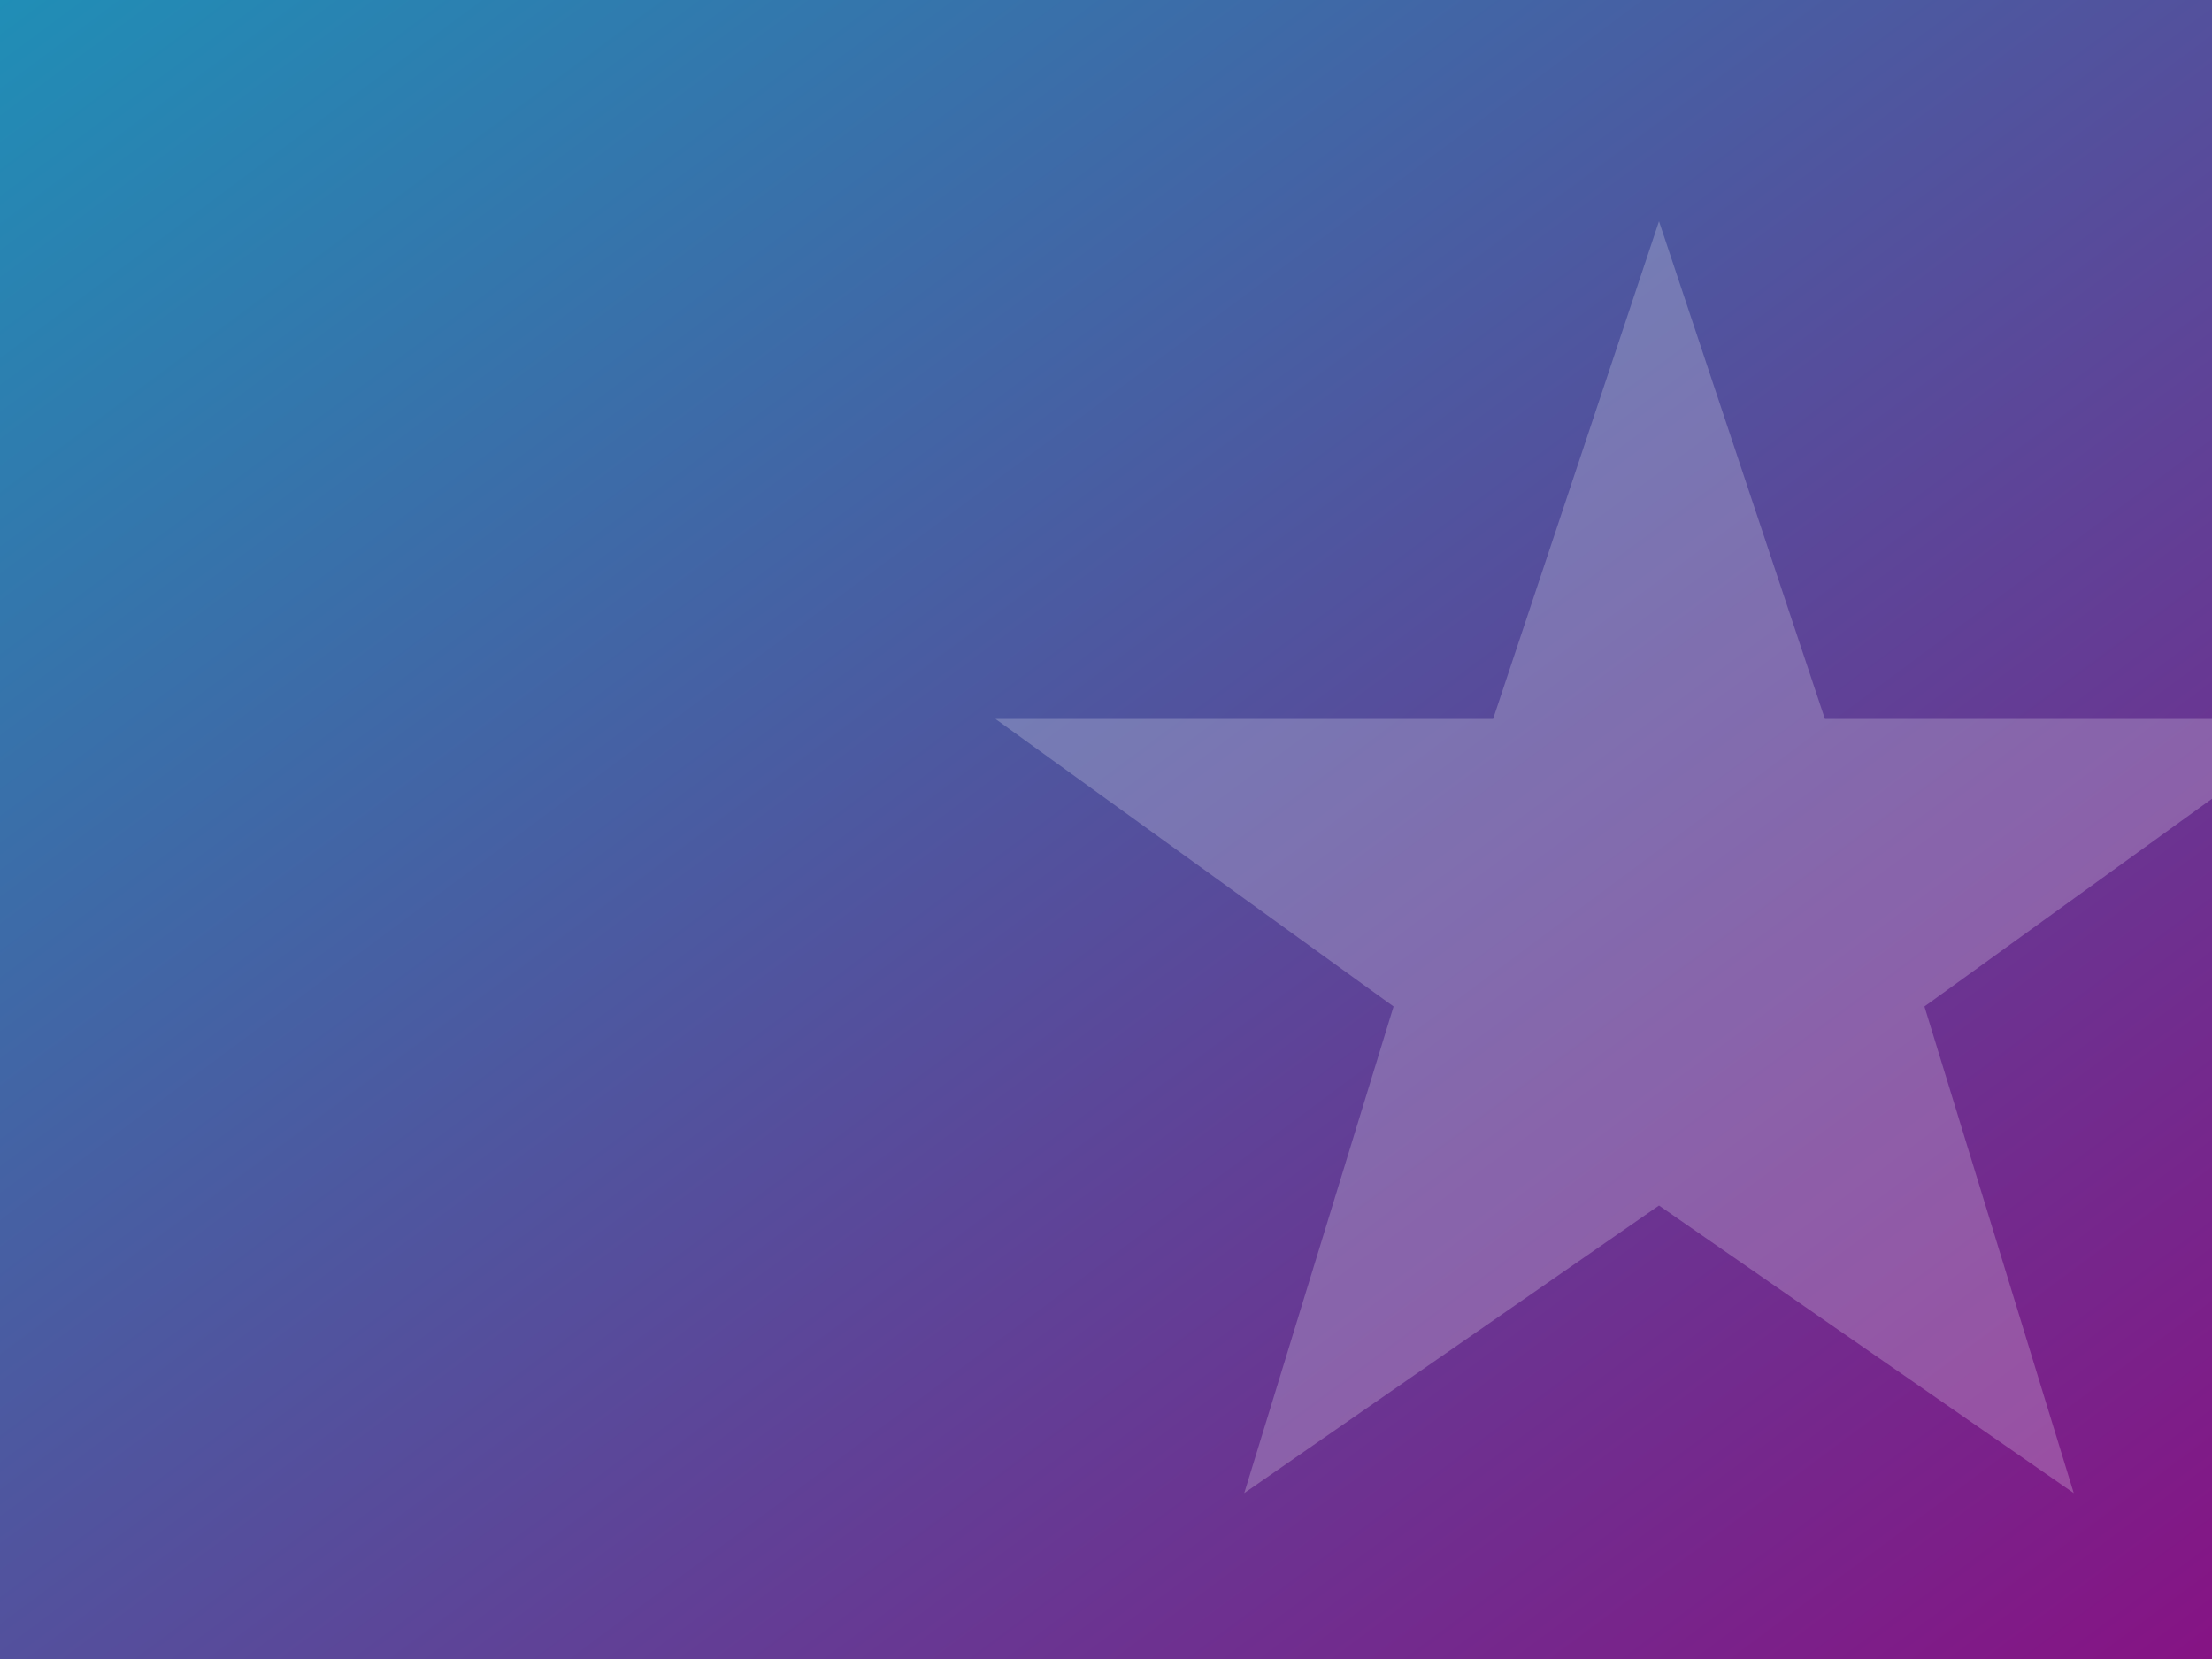
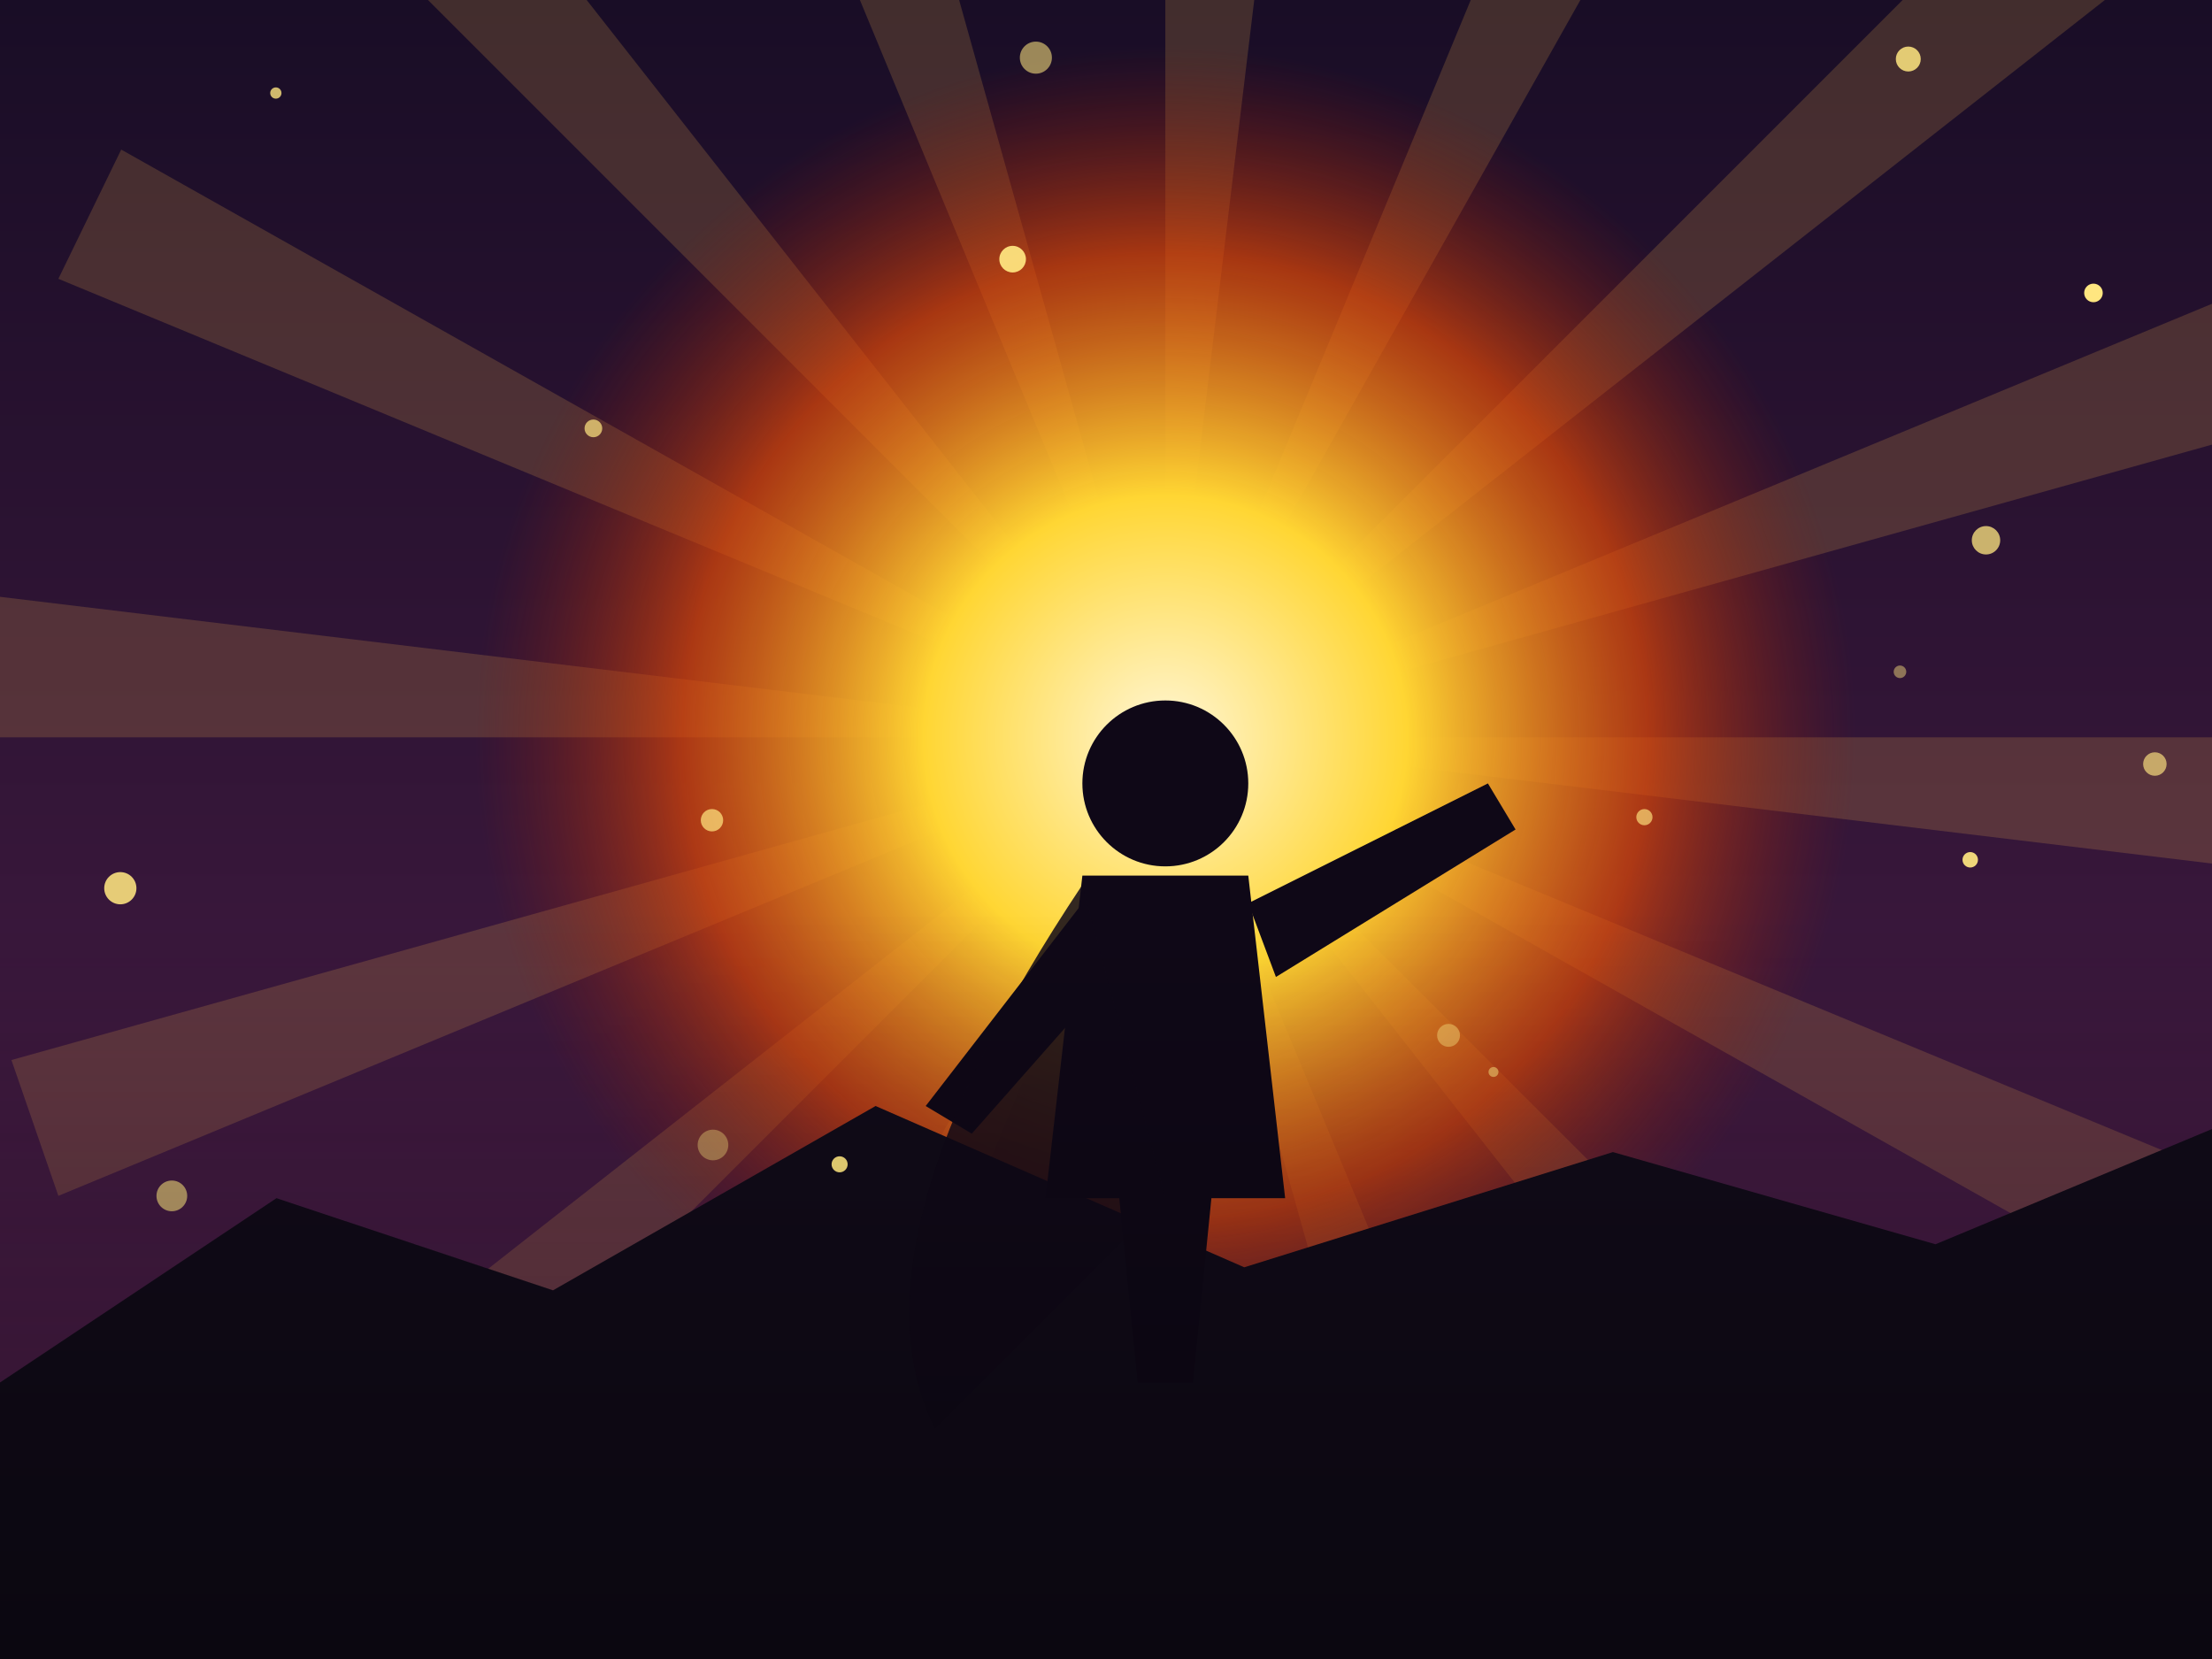
- <svg xmlns="http://www.w3.org/2000/svg" viewBox="0 0 400 300">
+ <svg xmlns="http://www.w3.org/2000/svg" viewBox="0 0 480 360" preserveAspectRatio="xMidYMid slice">
  <defs>
-     <linearGradient id="g" x1="0" y1="0" x2="1" y2="1">
-       <stop offset="0" stop-color="hsl(196 70% 42%)" />
-       <stop offset="1" stop-color="hsl(301 75% 30%)" />
+     <linearGradient id="bg" x1="0" y1="0" x2="0" y2="1">
+       <stop offset="0" stop-color="hsl(268 50% 10% / 1)" />
+       <stop offset="1" stop-color="hsl(308 45% 22% / 1)" />
    </linearGradient>
-     <linearGradient id="s" x1="0" y1="0" x2="0" y2="1">
-       <stop offset=".45" stop-color="#000" stop-opacity="0" />
-       <stop offset="1" stop-color="#000" stop-opacity=".45" />
+     <radialGradient id="boom">
+       <stop offset="0" stop-color="#fff6d6" />
+       <stop offset="0.35" stop-color="hsl(48 100% 60% / 1)" />
+       <stop offset="0.7" stop-color="hsl(18 95% 45% / 0.7)" />
+       <stop offset="1" stop-color="hsl(8 90% 30% / 0)" />
+     </radialGradient>
+     <linearGradient id="shade" x1="0" y1="0" x2="0" y2="1">
+       <stop offset="0.55" stop-color="rgb(0 0 0 / 0)" />
+       <stop offset="1" stop-color="rgb(0 0 0 / .35)" />
    </linearGradient>
  </defs>
-   <rect width="400" height="300" fill="url(#g)" />
-   <path d="M300 40 L330 130 L420 130 L348 182 L375 270 L300 218 L225 270 L252 182 L180 130 L270 130 Z" fill="#fff" fill-opacity=".22" />
+   <rect width="480" height="360" fill="url(#bg)" />
+   <path d="M252.874 160 L512.874 160 L511.004 191.125Z" fill="hsl(38 100% 65% / 1)" opacity=".18" />
+   <path d="M252.874 160 L493.082 259.498 L479.444 287.538Z" fill="hsl(38 100% 65% / 1)" opacity=".18" />
+   <path d="M252.874 160 L436.721 343.848 L413.391 364.534Z" fill="hsl(38 100% 65% / 1)" opacity=".18" />
+   <path d="M252.874 160 L352.371 400.209 L322.9 410.392Z" fill="hsl(38 100% 65% / 1)" opacity=".18" />
+   <path d="M252.874 160 L252.874 420 L221.749 418.13Z" fill="hsl(38 100% 65% / 1)" opacity=".18" />
+   <path d="M252.874 160 L153.376 400.209 L125.336 386.57Z" fill="hsl(38 100% 65% / 1)" opacity=".18" />
+   <path d="M252.874 160 L69.026 343.848 L48.339 320.517Z" fill="hsl(38 100% 65% / 1)" opacity=".18" />
+   <path d="M252.874 160 L12.665 259.498 L2.481 230.026Z" fill="hsl(38 100% 65% / 1)" opacity=".18" />
+   <path d="M252.874 160 L-7.126 160 L-5.257 128.875Z" fill="hsl(38 100% 65% / 1)" opacity=".18" />
+   <path d="M252.874 160 L12.665 60.502 L26.304 32.462Z" fill="hsl(38 100% 65% / 1)" opacity=".18" />
+   <path d="M252.874 160 L69.026 -23.848 L92.357 -44.534Z" fill="hsl(38 100% 65% / 1)" opacity=".18" />
+   <path d="M252.874 160 L153.376 -80.209 L182.847 -90.392Z" fill="hsl(38 100% 65% / 1)" opacity=".18" />
+   <path d="M252.874 160 L252.874 -100 L283.999 -98.13Z" fill="hsl(38 100% 65% / 1)" opacity=".18" />
+   <path d="M252.874 160 L352.371 -80.209 L380.412 -66.57Z" fill="hsl(38 100% 65% / 1)" opacity=".18" />
+   <path d="M252.874 160 L436.721 -23.848 L457.408 -0.517Z" fill="hsl(38 100% 65% / 1)" opacity=".18" />
+   <path d="M252.874 160 L493.082 60.502 L503.266 89.974Z" fill="hsl(38 100% 65% / 1)" opacity=".18" />
+   <circle cx="252.874" cy="160" r="150" fill="url(#boom)" />
+   <path d="M0 300 L60 260 L120 280 L190 240 L270 275 L350 250 L420 270 L480 245 L480 360 L0 360Z" fill="hsl(268 40% 7% / 1)" />
+   <g transform="translate(212.8737 150)" fill="hsl(268 50% 6% / 1)">
+     <circle cx="40" cy="20" r="18" />
+     <path d="M22 40 L58 40 L66 110 L50 110 L46 150 L34 150 L30 110 L14 110Z" />
+     <path d="M58 46 L110 20 L116 30 L64 62Z" />
+     <path d="M22 46 L-12 90 L-2 96 L28 62Z" />
+     <path d="M22 42 Q-30 120 -10 160 L40 110Z" opacity=".85" />
+   </g>
+   <circle cx="427.537" cy="186.574" r="1.677" fill="hsl(48 100% 75% / 1)" opacity="0.919" />
+   <circle cx="59.859" cy="20.188" r="1.223" fill="hsl(48 100% 75% / 1)" opacity="0.788" />
+   <circle cx="414.096" cy="12.809" r="2.706" fill="hsl(48 100% 75% / 1)" opacity="0.848" />
+   <circle cx="356.834" cy="177.321" r="1.757" fill="hsl(48 100% 75% / 1)" opacity="0.657" />
+   <circle cx="454.277" cy="63.566" r="2.017" fill="hsl(48 100% 75% / 1)" opacity="0.999" />
+   <circle cx="154.715" cy="248.459" r="3.326" fill="hsl(48 100% 75% / 1)" opacity="0.413" />
+   <circle cx="412.29" cy="145.779" r="1.364" fill="hsl(48 100% 75% / 1)" opacity="0.455" />
+   <circle cx="182.194" cy="252.654" r="1.742" fill="hsl(48 100% 75% / 1)" opacity="0.97" />
+   <circle cx="26.11" cy="192.74" r="3.495" fill="hsl(48 100% 75% / 1)" opacity="0.872" />
+   <circle cx="314.331" cy="224.671" r="2.486" fill="hsl(48 100% 75% / 1)" opacity="0.453" />
+   <circle cx="224.783" cy="12.51" r="3.48" fill="hsl(48 100% 75% / 1)" opacity="0.563" />
+   <circle cx="467.603" cy="165.793" r="2.547" fill="hsl(48 100% 75% / 1)" opacity="0.664" />
+   <circle cx="37.289" cy="259.507" r="3.334" fill="hsl(48 100% 75% / 1)" opacity="0.639" />
+   <circle cx="324.084" cy="232.618" r="1.078" fill="hsl(48 100% 75% / 1)" opacity="0.547" />
+   <circle cx="430.959" cy="117.238" r="3.081" fill="hsl(48 100% 75% / 1)" opacity="0.757" />
+   <circle cx="219.739" cy="56.236" r="2.888" fill="hsl(48 100% 75% / 1)" opacity="0.927" />
+   <circle cx="154.499" cy="177.988" r="2.428" fill="hsl(48 100% 75% / 1)" opacity="0.712" />
+   <circle cx="128.766" cy="92.958" r="1.921" fill="hsl(48 100% 75% / 1)" opacity="0.709" />
+   <rect width="480" height="360" fill="url(#shade)" />
</svg>
